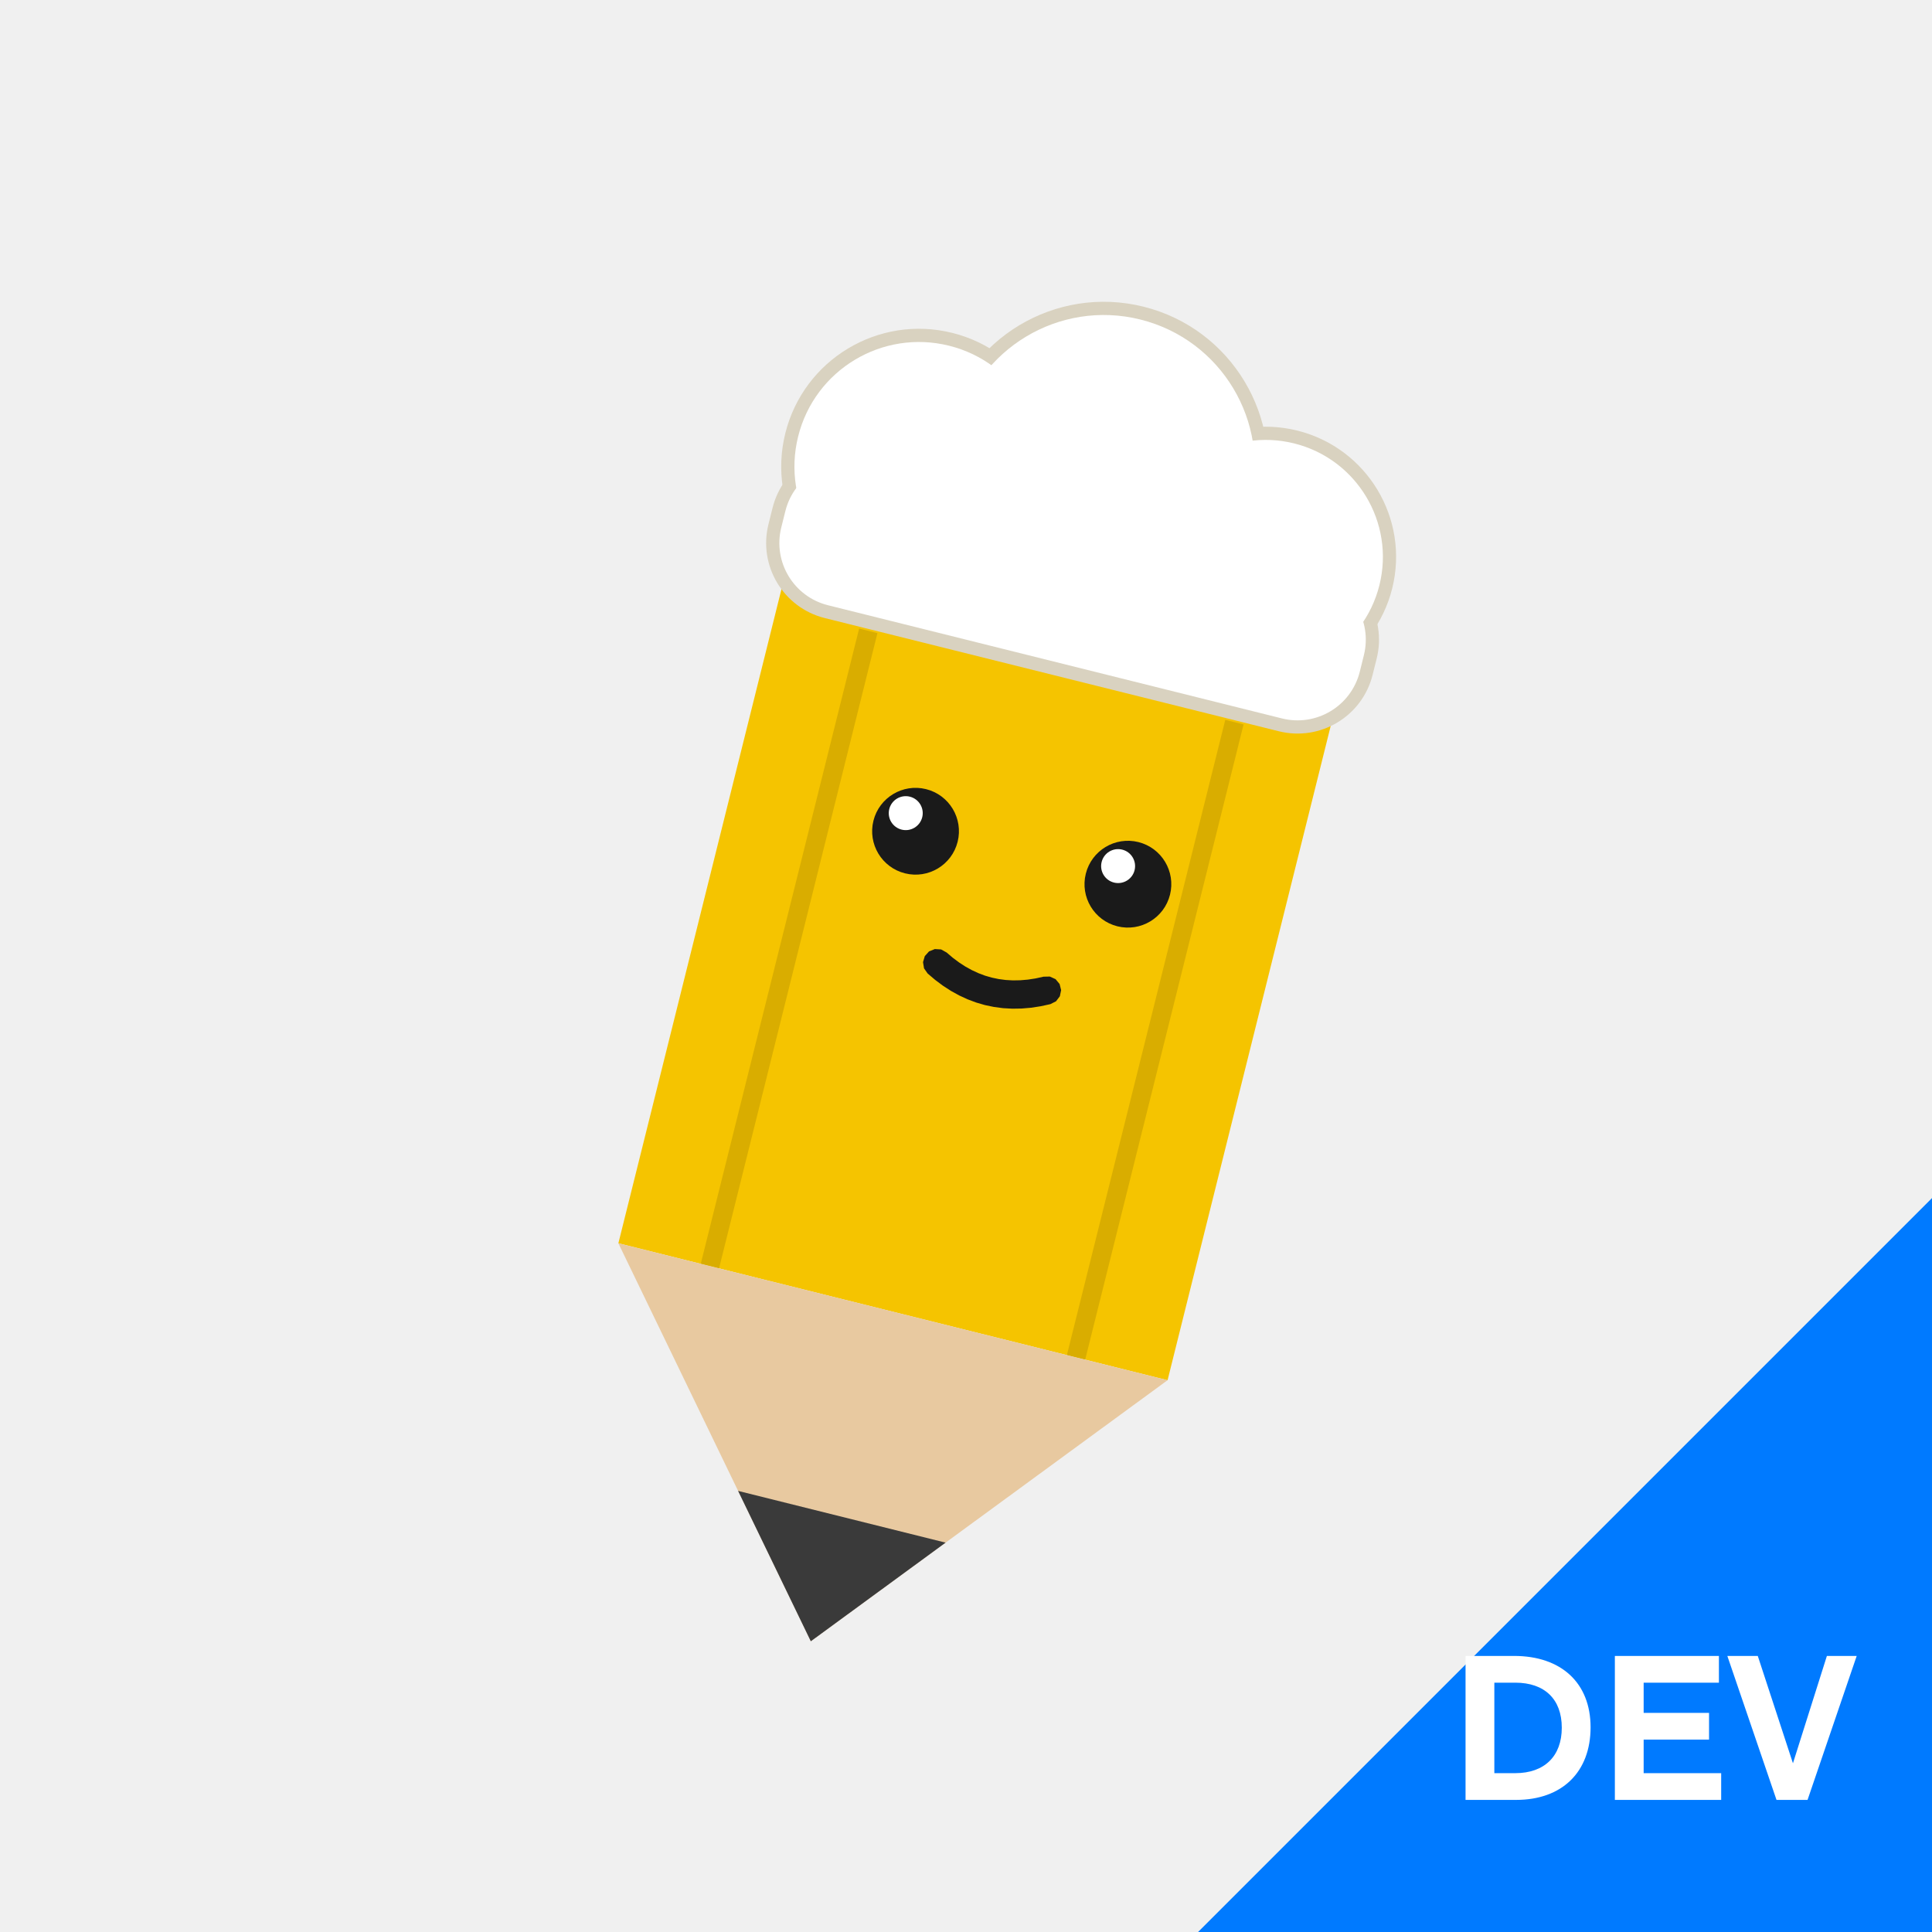
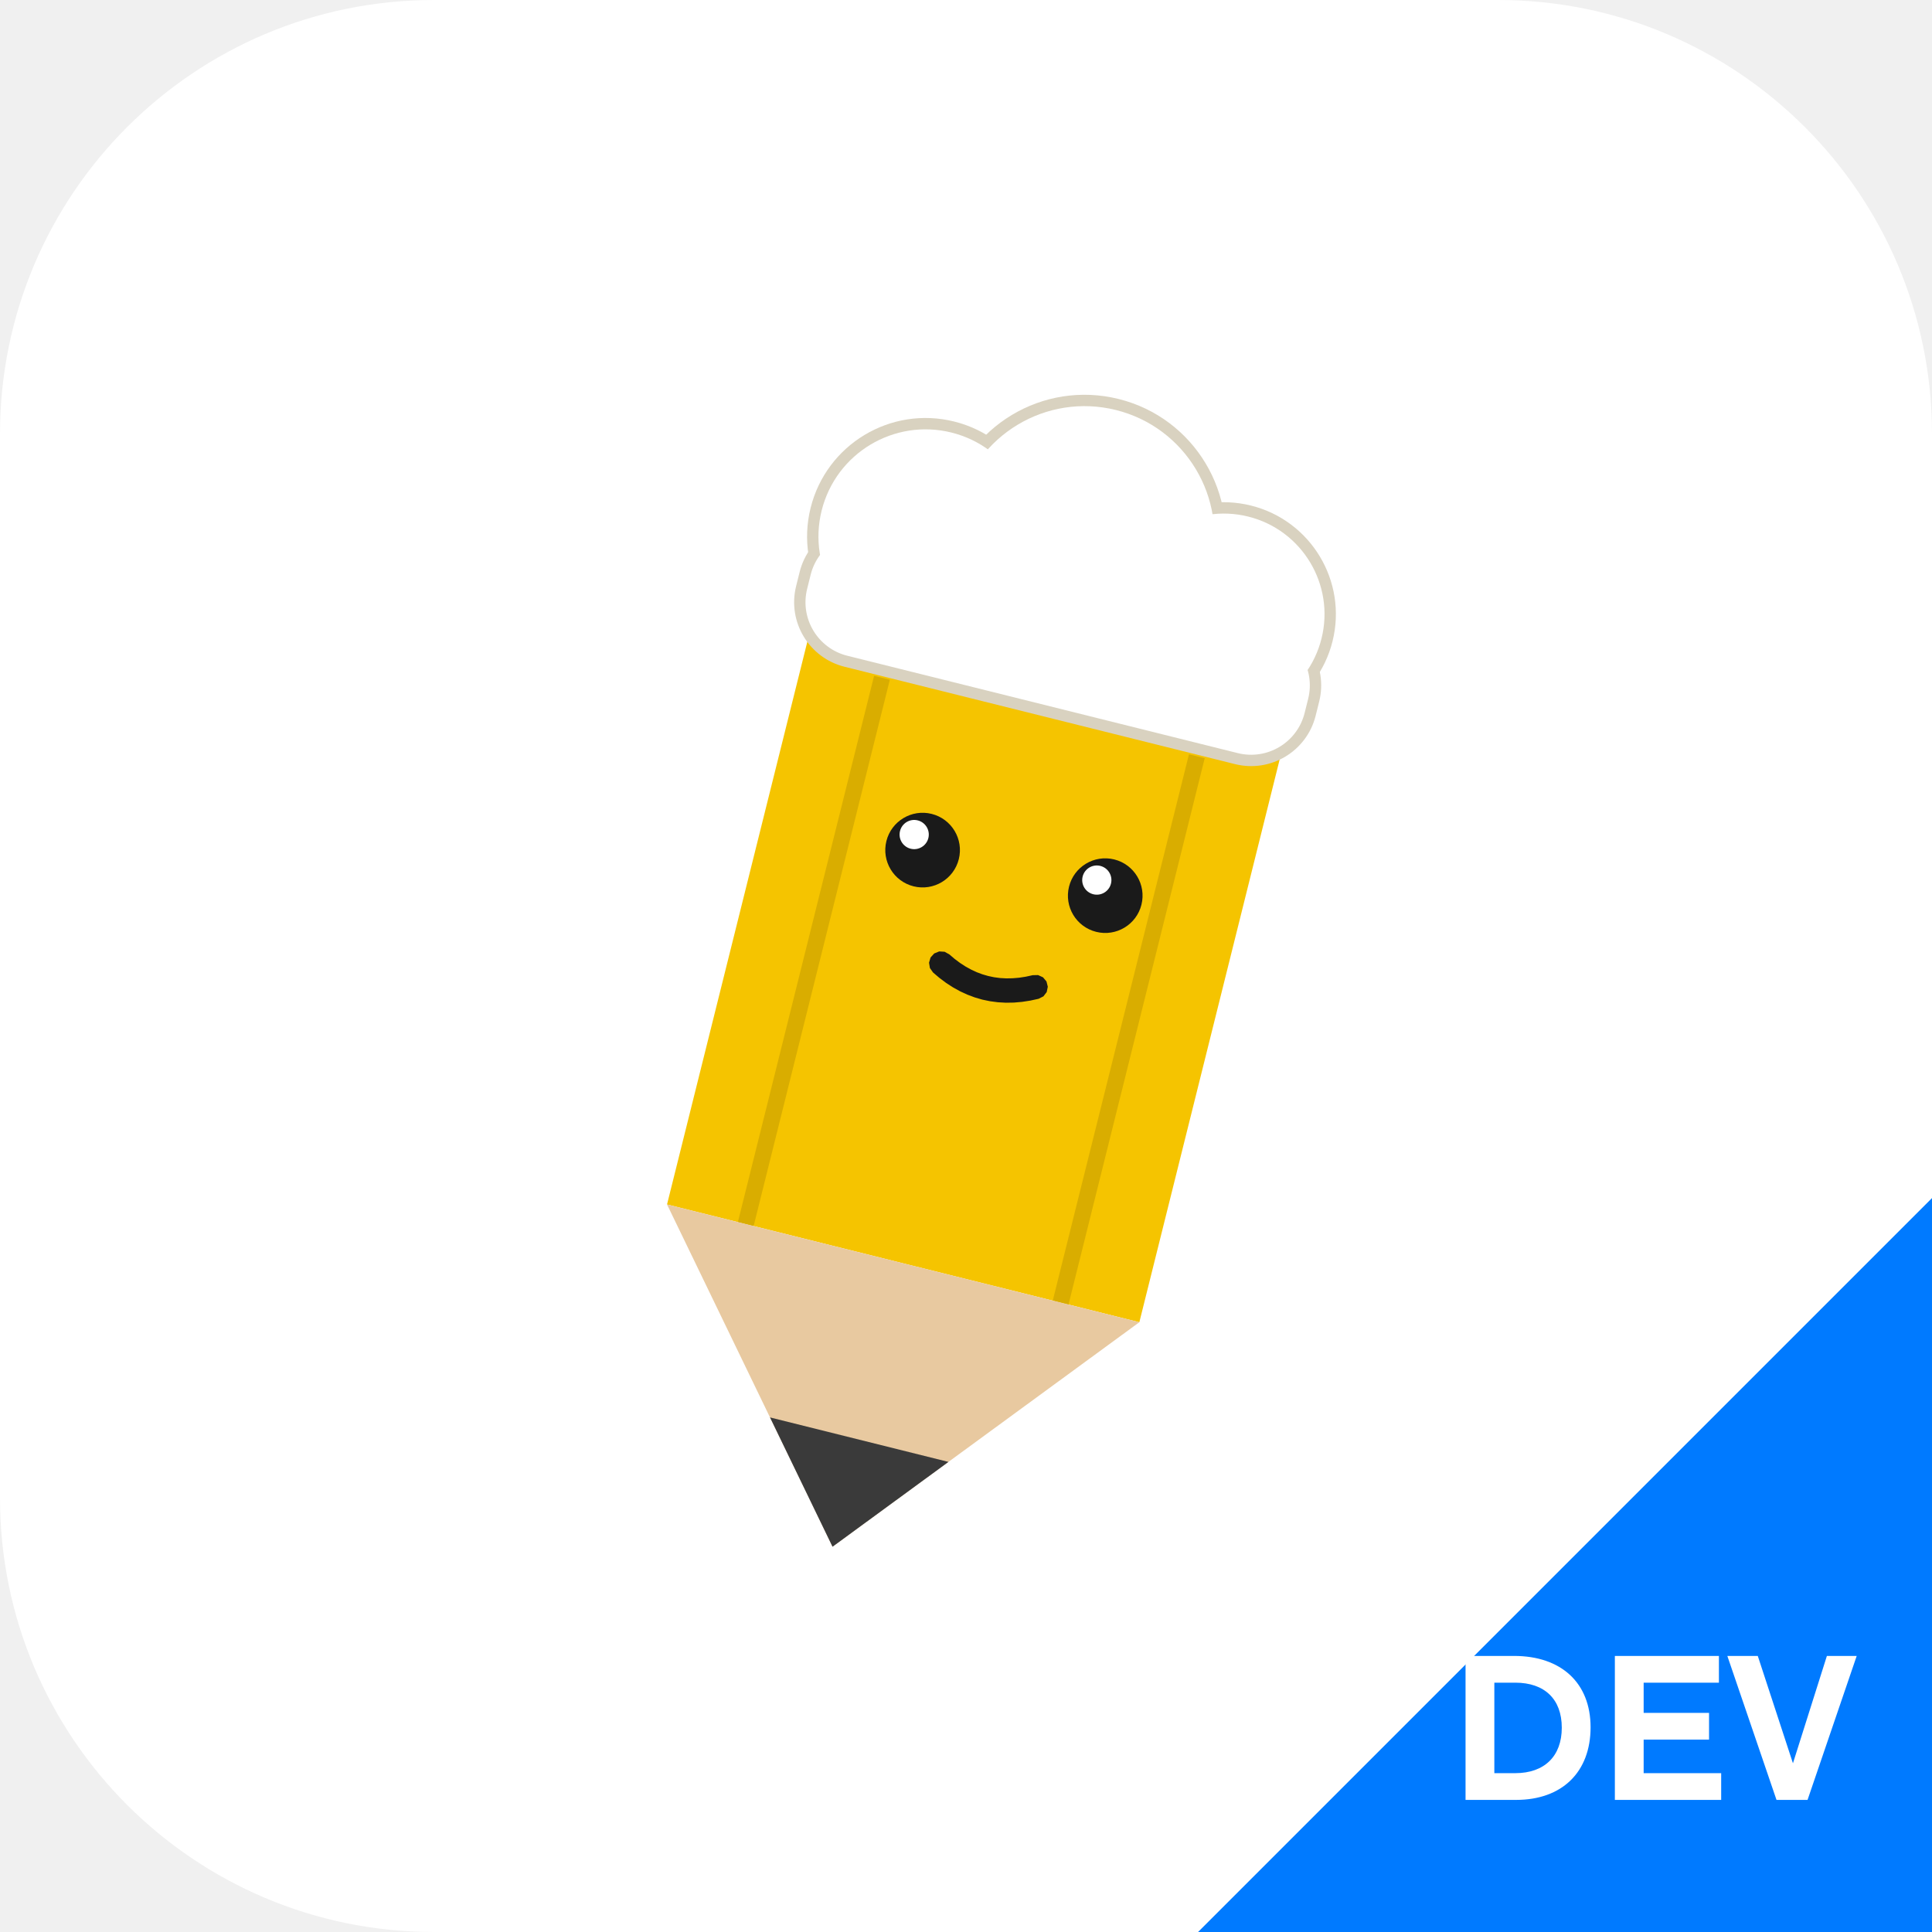
<svg xmlns="http://www.w3.org/2000/svg" viewBox="0 0 1024 1024">
-   <path d="M419.68 290.25 L710.77 362.82 L618.84 731.54 L327.75 658.96 Z" fill="#F5C400" />
-   <path d="M455.36 333.15 L465.06 335.57 L381.11 672.26 L371.41 669.85 Z" fill="#D9AD00" />
-   <path d="M649.42 381.54 L659.12 383.96 L575.17 720.65 L565.47 718.23 Z" fill="#D9AD00" />
-   <path d="M327.75 658.96 L618.84 731.54 L429.75 869.9 Z" fill="#E8C9A0" />
-   <path d="M391.21 790.21 L501.18 817.63 L429.75 869.9 Z" fill="#3A3A3A" />
-   <path d="M459.18 239.29 L699.81 299.29 C721.78 304.76 735.15 327.02 729.68 348.99 L727.5 357.72 C722.02 379.69 699.77 393.06 677.8 387.58 L437.16 327.59 C415.19 322.11 401.82 299.86 407.3 277.89 L409.48 269.15 C414.96 247.18 437.21 233.81 459.18 239.29 Z" fill="#D9D2C0" />
-   <path d="M557.91 264.94 C548.15 304.05 508.54 327.86 469.42 318.11 C430.3 308.35 406.49 268.73 416.24 229.61 C426 190.5 465.62 166.69 504.74 176.44 C543.86 186.2 567.66 225.82 557.91 264.94 Z" fill="#D9D2C0" />
-   <path d="M669.48 268.02 C657.85 314.64 610.63 343.01 564.01 331.39 C517.39 319.76 489.02 272.55 500.64 225.92 C512.27 179.3 559.49 150.93 606.11 162.55 C652.73 174.18 681.1 221.4 669.48 268.02 Z" fill="#D9D2C0" />
-   <path d="M737.9 311.87 C728.68 348.85 691.23 371.35 654.26 362.13 C617.28 352.91 594.78 315.46 604 278.49 C613.22 241.51 650.67 219.01 687.64 228.23 C724.62 237.45 747.12 274.9 737.9 311.87 Z" fill="#D9D2C0" />
-   <path d="M457.49 246.08 L698.12 306.08 C716.34 310.62 727.43 329.07 722.88 347.29 L720.71 356.03 C716.16 374.25 697.71 385.33 679.49 380.79 L438.86 320.79 C420.64 316.25 409.55 297.8 414.09 279.58 L416.27 270.85 C420.81 252.63 439.27 241.54 457.49 246.08 Z" fill="#FFFFFF" />
-   <path d="M551.12 263.24 C542.3 298.61 506.48 320.13 471.11 311.31 C435.74 302.5 414.22 266.68 423.04 231.31 C431.85 195.94 467.67 174.42 503.04 183.24 C538.41 192.05 559.93 227.87 551.12 263.24 Z" fill="#FFFFFF" />
-   <path d="M662.68 266.32 C652 309.19 608.58 335.28 565.71 324.59 C522.84 313.91 496.75 270.49 507.44 227.62 C518.13 184.75 561.54 158.66 604.41 169.35 C647.28 180.04 673.37 223.45 662.68 266.32 Z" fill="#FFFFFF" />
-   <path d="M731.11 310.18 C722.82 343.4 689.17 363.62 655.95 355.34 C622.72 347.06 602.51 313.41 610.79 280.18 C619.07 246.96 652.72 226.74 685.95 235.02 C719.17 243.31 739.39 276.96 731.11 310.18 Z" fill="#FFFFFF" />
-   <path d="M507.57 446.14 C504.5 458.47 492.02 465.97 479.69 462.89 C467.37 459.82 459.87 447.34 462.94 435.01 C466.01 422.69 478.5 415.19 490.82 418.26 C503.15 421.33 510.65 433.82 507.57 446.14 Z" fill="#1A1A1A" />
-   <path d="M620.13 474.2 C617.06 486.53 604.57 494.03 592.25 490.96 C579.92 487.88 572.42 475.4 575.5 463.08 C578.57 450.75 591.05 443.25 603.38 446.32 C615.7 449.4 623.2 461.88 620.13 474.2 Z" fill="#1A1A1A" />
-   <path d="M488.8 433.16 C487.59 437.99 482.71 440.92 477.89 439.72 C473.06 438.52 470.13 433.63 471.33 428.81 C472.53 423.99 477.42 421.05 482.24 422.25 C487.06 423.46 490 428.34 488.8 433.16 Z" fill="#FFFFFF" />
-   <path d="M601.35 461.23 C600.15 466.05 595.26 468.98 590.44 467.78 C585.62 466.58 582.68 461.69 583.89 456.87 C585.09 452.05 589.97 449.11 594.8 450.32 C599.62 451.52 602.55 456.4 601.35 461.23 Z" fill="#FFFFFF" />
-   <path d="M491.68 515.99 L495.67 519.38 L499.78 522.45 L504.02 525.19 L508.36 527.59 L512.83 529.65 L517.39 531.36 L522.06 532.72 L526.82 533.71 L531.65 534.35 L536.56 534.62 L541.53 534.54 L546.55 534.11 L551.62 533.33 L556.74 532.21 L559.72 530.7 L561.74 528.05 L562.42 524.78 L561.61 521.54 L559.47 518.97 L556.43 517.59 L553.1 517.66 L548.87 518.59 L544.76 519.22 L540.75 519.56 L536.85 519.63 L533.05 519.41 L529.33 518.92 L525.69 518.16 L522.12 517.13 L518.61 515.81 L515.15 514.21 L511.73 512.33 L508.36 510.14 L505.02 507.65 L501.73 504.85 L498.81 503.22 L495.48 503.02 L492.39 504.28 L490.16 506.76 L489.22 509.96 L489.76 513.26 Z" fill="#1A1A1A" />
+   <path d="M230 0 L794 0 C921.03 0 1024 102.97 1024 230 L1024 794 C1024 921.03 921.03 1024 794 1024 L230 1024 C102.97 1024 0 921.03 0 794 L0 230 C0 102.97 102.97 0 230 0 Z" fill="#FFFFFF" />
+   <path d="M432.6 321.29 L682.94 383.71 L603.88 700.8 L353.54 638.38 Z" fill="#F5C400" />
+   <path d="M463.29 358.19 L471.63 360.27 L399.44 649.83 L391.09 647.75 Z" fill="#D9AD00" />
+   <path d="M630.18 399.8 L638.52 401.88 L566.33 691.44 L557.98 689.36 Z" fill="#D9AD00" />
+   <path d="M353.54 638.38 L603.88 700.8 L441.26 819.79 Z" fill="#E8C9A0" />
+   <path d="M408.12 751.26 L502.7 774.84 L441.26 819.79 Z" fill="#3A3A3A" />
+   <path d="M466.57 277.47 L673.52 329.07 C692.41 333.78 703.91 352.91 699.2 371.81 L697.33 379.32 C692.62 398.21 673.48 409.71 654.59 405 L447.64 353.4 C428.75 348.69 417.25 329.56 421.96 310.66 L423.83 303.15 C428.54 284.26 447.68 272.76 466.57 277.47 Z" fill="#D9D2C0" />
+   <path d="M551.48 299.52 C543.09 333.17 509.02 353.64 475.38 345.25 C441.74 336.86 421.26 302.79 429.65 269.15 C438.04 235.51 472.11 215.03 505.75 223.42 C539.4 231.81 559.87 265.88 551.48 299.52 Z" fill="#D9D2C0" />
+   <path d="M647.43 302.18 C637.43 342.27 596.83 366.67 556.73 356.67 C516.64 346.68 492.24 306.07 502.23 265.97 C512.23 225.88 552.84 201.48 592.93 211.48 C633.03 221.47 657.43 262.08 647.43 302.18 Z" fill="#D9D2C0" />
+   <path d="M706.27 339.89 C698.34 371.69 666.14 391.04 634.34 383.11 C602.54 375.18 583.19 342.98 591.12 311.18 C599.05 279.38 631.25 260.03 663.05 267.96 C694.85 275.89 714.2 308.09 706.27 339.89 Z" fill="#D9D2C0" />
+   <path d="M465.12 283.31 L672.06 334.91 C687.73 338.81 697.27 354.68 693.36 370.35 L691.49 377.86 C687.58 393.53 671.71 403.07 656.04 399.16 L449.1 347.56 C433.43 343.66 423.89 327.79 427.8 312.12 L429.67 304.61 C433.58 288.94 449.45 279.4 465.12 283.31 Z" fill="#FFFFFF" />
+   <path d="M545.64 298.07 C538.06 328.48 507.25 346.99 476.83 339.41 C446.42 331.83 427.91 301.02 435.49 270.61 C443.08 240.19 473.88 221.68 504.3 229.26 C534.71 236.85 553.22 267.65 545.64 298.07 Z" fill="#FFFFFF" />
+   <path d="M641.59 300.72 C632.4 337.59 595.06 360.02 558.19 350.83 C521.32 341.64 498.88 304.3 508.08 267.43 C517.27 230.56 554.61 208.13 591.48 217.32 C628.34 226.51 650.78 263.85 641.59 300.72 Z" fill="#FFFFFF" />
+   <path d="M700.43 338.43 C693.31 367.01 664.37 384.4 635.8 377.27 C607.22 370.15 589.84 341.21 596.96 312.64 C604.08 284.06 633.02 266.68 661.6 273.8 C690.17 280.92 707.56 309.86 700.43 338.43 Z" fill="#FFFFFF" />
+   <path d="M508.19 455.36 C505.55 465.96 494.82 472.41 484.22 469.77 C473.62 467.13 467.17 456.39 469.81 445.79 C472.45 435.19 483.19 428.74 493.79 431.38 C504.39 434.03 510.84 444.76 508.19 455.36 Z" fill="#1A1A1A" />
+   <path d="M604.99 479.5 C602.35 490.1 591.61 496.55 581.01 493.9 C570.41 491.26 563.96 480.53 566.61 469.93 C569.25 459.33 579.98 452.88 590.58 455.52 C601.18 458.16 607.63 468.9 604.99 479.5 Z" fill="#1A1A1A" />
+   <path d="M492.05 444.2 C491.01 448.35 486.81 450.87 482.66 449.84 C478.52 448.8 475.99 444.6 477.03 440.46 C478.06 436.31 482.26 433.78 486.41 434.82 C490.56 435.85 493.08 440.05 492.05 444.2 Z" fill="#FFFFFF" />
+   <path d="M588.84 468.33 C587.81 472.48 583.61 475.01 579.46 473.97 C575.31 472.94 572.79 468.74 573.82 464.59 C574.86 460.44 579.06 457.92 583.2 458.95 C587.35 459.99 589.88 464.19 588.84 468.33 Z" fill="#FFFFFF" />
+   <path d="M494.52 515.43 L497.96 518.35 L501.49 520.99 L505.13 523.34 L508.87 525.41 L512.71 527.18 L516.64 528.65 L520.65 529.82 L524.74 530.67 L528.9 531.22 L533.12 531.46 L537.39 531.39 L541.71 531.01 L546.08 530.34 L550.48 529.38 L553.04 528.08 L554.78 525.8 L555.36 522.99 L554.66 520.2 L552.82 518 L550.21 516.81 L547.34 516.87 L543.71 517.66 L540.17 518.21 L536.73 518.5 L533.37 518.56 L530.1 518.38 L526.9 517.96 L523.77 517.3 L520.7 516.41 L517.68 515.28 L514.71 513.9 L511.77 512.28 L508.87 510.4 L506 508.26 L503.17 505.85 L500.66 504.45 L497.79 504.28 L495.14 505.36 L493.21 507.49 L492.41 510.25 L492.87 513.08 Z" fill="#1A1A1A" />
  <path d="M635,1024L1024,1024L1024,635Z" fill="#007AFF" />
  <path d="M776.77 953.98L803.59 953.98C827.78 953.98 843.04 939.37 843.04 915.50C843.04 891.85 827.35 877.68 802.50 877.68L776.77 877.68ZM803.15 939.81L792.03 939.81L792.03 891.85L803.15 891.85C818.52 891.85 827.78 900.46 827.78 915.72C827.78 930.87 818.52 939.81 803.15 939.81ZM855.91 953.98L912.26 953.98L912.26 939.81L871.17 939.81L871.17 922.04L905.83 922.04L905.83 907.87L871.17 907.87L871.17 891.85L911.06 891.85L911.06 877.68L855.91 877.68ZM941.58 953.98L958.04 953.98L984.09 877.68L968.29 877.68L950.30 934.58L931.66 877.68L915.53 877.68Z" fill="#FFFFFF" />
</svg>
